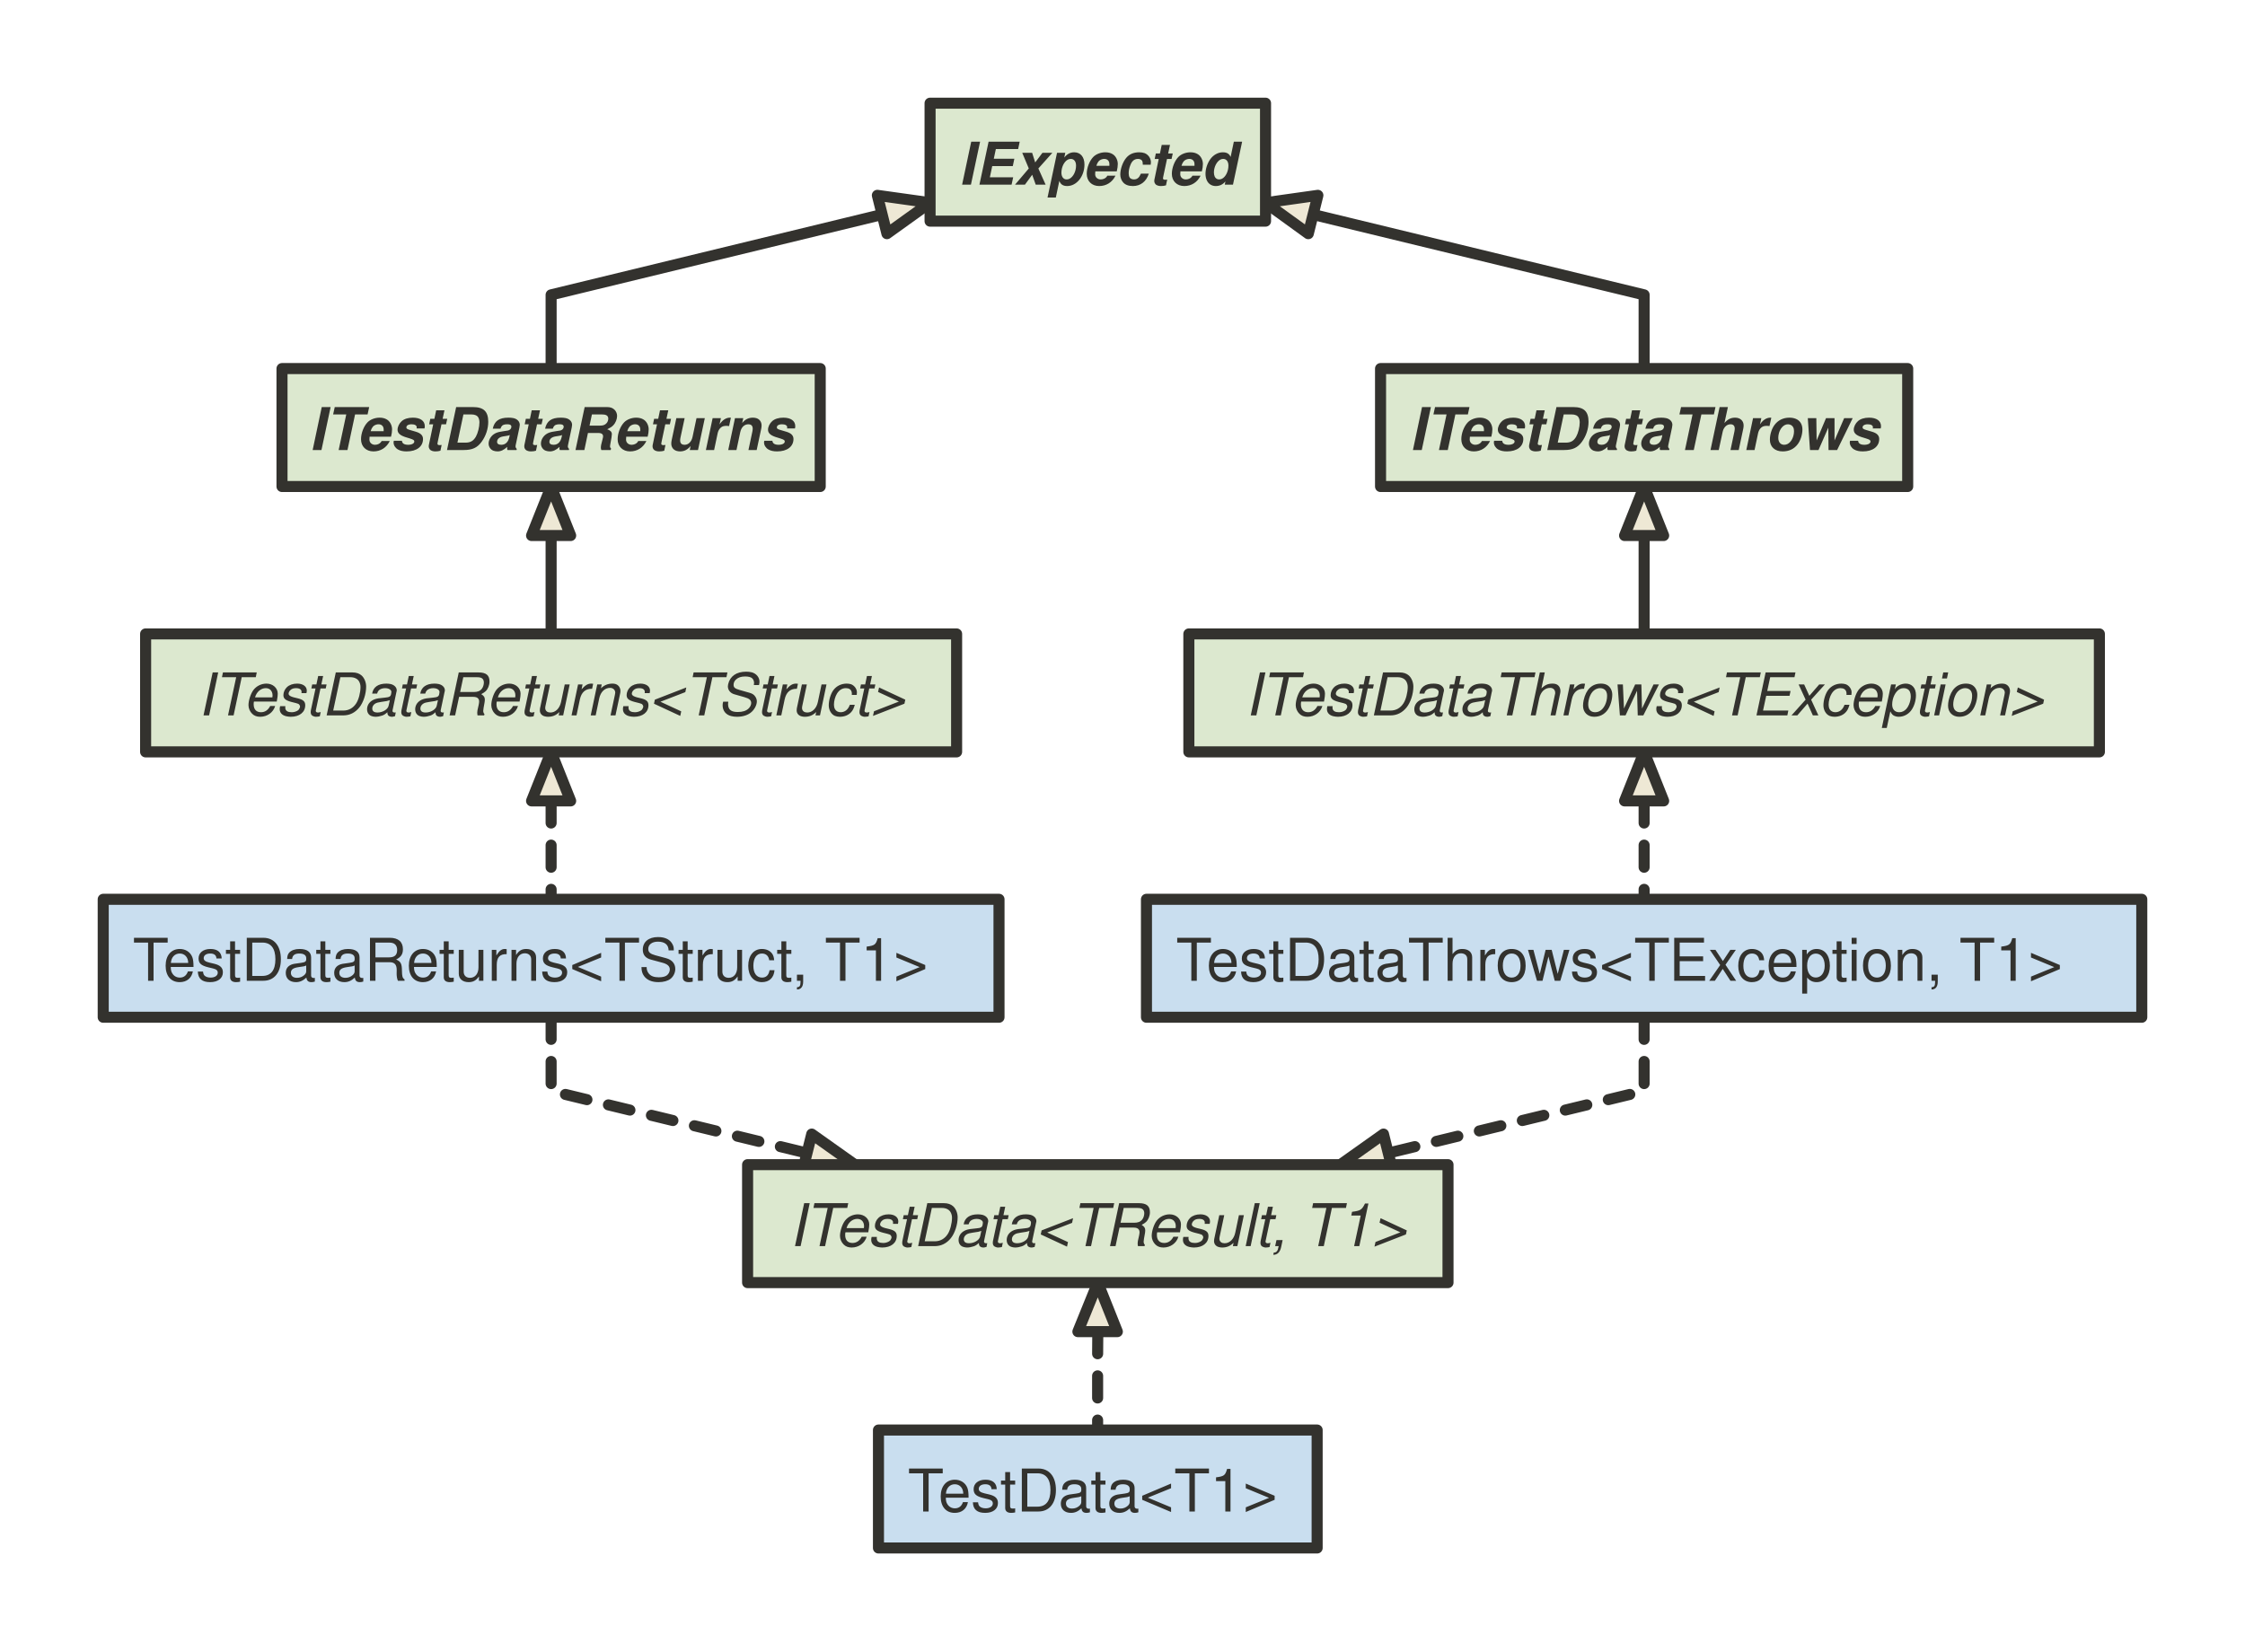
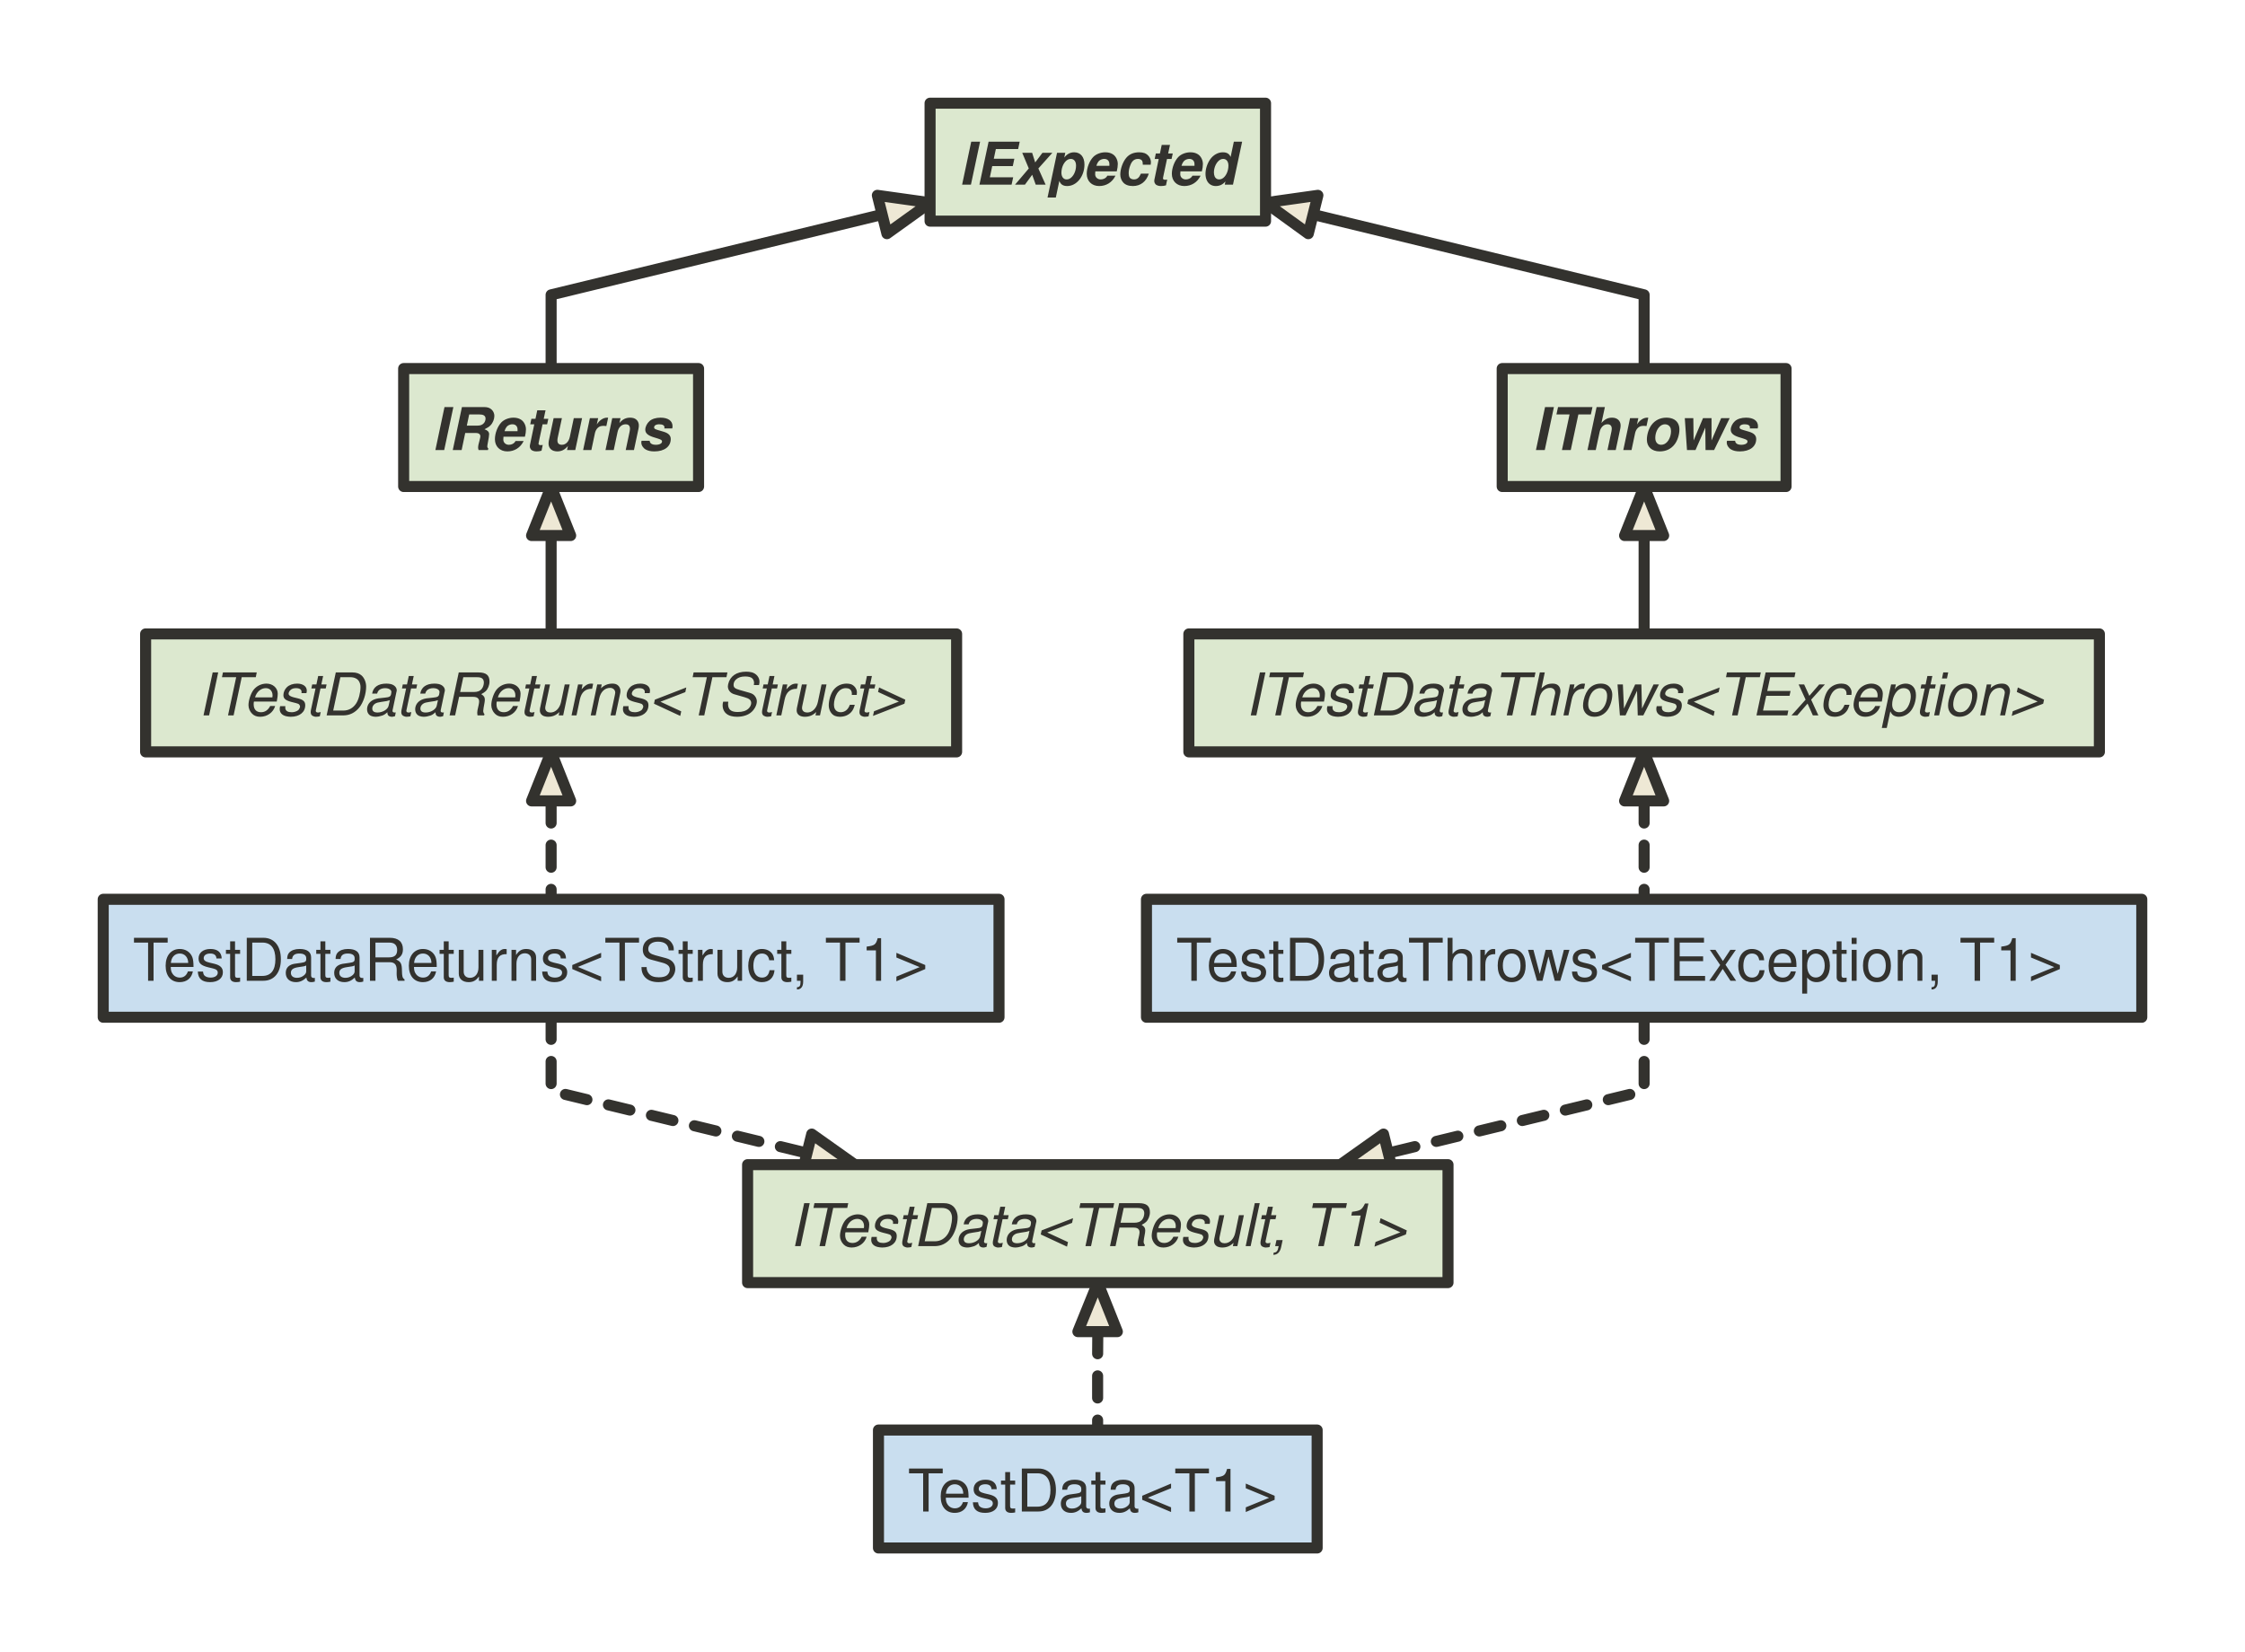
<svg xmlns="http://www.w3.org/2000/svg" version="1.1" baseProfile="full" width="609.0" height="448.0" viewBox="0 0 609 448">
  <g stroke-width="1.0" text-align="left" font="12pt Helvetica, Arial, sans-serif" font-size="12pt" font-family="Helvetica" font-weight="bold" font-style="normal">
    <g font-family="Helvetica" font-size="12pt" font-weight="bold" font-style="normal" stroke-width="3.0" stroke-linejoin="round" stroke-linecap="round" stroke="#33322E">
      <g stroke="transparent" fill="transparent">
        <rect x="0.0" y="0.0" height="448.0" width="609.0" stroke="none" />
      </g>
      <g transform="translate(8, 8)" fill="#33322E">
        <g transform="translate(20, 20)" fill="#eee8d5" font-family="Helvetica" font-size="12pt" font-weight="normal" font-style="normal">
          <path d="M211.3 30.2 L121.5 52 L121.5 72 L121.5 72.0 " fill="none" />
          <path d="M212.6 35.4 L211.3 30.2 L210.0 25.0 L224.3 27.0 Z" />
          <path d="M121.5 117.3 L121.5 124 L121.5 144 L121.5 144.0 " fill="none" />
          <path d="M126.8 117.3 L121.5 117.3 L116.2 117.3 L121.5 104.0 Z" />
          <g stroke-dasharray="6 6">
            <path d="M121.5 189.3 L121.5 196 L121.5 216 L121.5 216.0 " fill="none" />
          </g>
          <path d="M126.8 189.3 L121.5 189.3 L116.2 189.3 L121.5 176.0 Z" />
          <path d="M328.2 30.2 L418 52 L418 72 L418.0 72.0 " fill="none" />
          <path d="M329.5 25.0 L328.2 30.2 L326.9 35.4 L315.3 27.0 Z" />
          <path d="M418.0 117.3 L418 124 L418 144 L418.0 144.0 " fill="none" />
          <path d="M423.3 117.3 L418.0 117.3 L412.7 117.3 L418.0 104.0 Z" />
          <g stroke-dasharray="6 6">
            <path d="M418.0 189.3 L418 196 L418 216 L418.0 216.0 " fill="none" />
          </g>
          <path d="M423.3 189.3 L418.0 189.3 L412.7 189.3 L418.0 176.0 Z" />
          <g stroke-dasharray="6 6">
            <path d="M121.5 248.0 L121.5 268 L190.904 284.854 L190.9 284.9 " fill="none" />
          </g>
          <path d="M189.6 290.0 L190.9 284.9 L192.2 279.7 L203.9 288.0 Z" />
          <g stroke-dasharray="6 6">
            <path d="M418.0 248.0 L418 268 L348.596 284.854 L348.6 284.9 " fill="none" />
          </g>
          <path d="M347.3 279.7 L348.6 284.9 L349.9 290.0 L335.6 288.0 Z" />
          <g stroke-dasharray="6 6">
            <path d="M269.8 333.3 L269.75 340 L269.75 360 L269.8 360.0 " fill="none" />
          </g>
          <path d="M275.1 333.3 L269.8 333.3 L264.4 333.3 L269.8 320.0 Z" />
          <g data-name="IExpected">
            <g fill="#DCE8CF" stroke="#33322E" data-name="IExpected">
              <rect x="224.3" y="0.0" height="32.0" width="91.0" data-name="IExpected" />
            </g>
            <g transform="translate(224.25, 0)" font-family="Helvetica" font-size="12pt" font-weight="bold" font-style="italic" data-name="IExpected" data-compartment="0">
              <g transform="translate(8, 8)" fill="#33322E" text-align="center" data-name="IExpected" data-compartment="0">
                <text x="37.5" y="14.1" stroke="none" text-anchor="middle" data-name="IExpected" data-compartment="0">IExpected</text>
              </g>
            </g>
          </g>
-           <g data-name="ITestDataReturns">
-             <g fill="#DCE8CF" stroke="#33322E" data-name="ITestDataReturns">
-               <rect x="48.5" y="72.0" height="32.0" width="146.0" data-name="ITestDataReturns" />
+           <g data-name="IReturns">
+             <g fill="#DCE8CF" stroke="#33322E" data-name="IReturns">
+               <rect x="81.5" y="72.0" height="32.0" width="80.0" data-name="IReturns" />
            </g>
-             <g transform="translate(48.5, 72)" font-family="Helvetica" font-size="12pt" font-weight="bold" font-style="italic" data-name="ITestDataReturns" data-compartment="0">
-               <g transform="translate(8, 8)" fill="#33322E" text-align="center" data-name="ITestDataReturns" data-compartment="0">
-                 <text x="65.0" y="14.1" stroke="none" text-anchor="middle" data-name="ITestDataReturns" data-compartment="0">ITestDataReturns</text>
+             <g transform="translate(81.5, 72)" font-family="Helvetica" font-size="12pt" font-weight="bold" font-style="italic" data-name="IReturns" data-compartment="0">
+               <g transform="translate(8, 8)" fill="#33322E" text-align="center" data-name="IReturns" data-compartment="0">
+                 <text x="32.0" y="14.1" stroke="none" text-anchor="middle" data-name="IReturns" data-compartment="0">IReturns</text>
              </g>
            </g>
          </g>
          <g data-name="ITestDataReturns&lt;TStruct&gt;">
            <g fill="#DCE8CF" stroke="#33322E" data-name="ITestDataReturns&lt;TStruct&gt;">
              <rect x="11.5" y="144.0" height="32.0" width="220.0" data-name="ITestDataReturns&lt;TStruct&gt;" />
            </g>
            <g transform="translate(11.5, 144)" font-family="Helvetica" font-size="12pt" font-weight="normal" font-style="italic" data-name="ITestDataReturns&lt;TStruct&gt;" data-compartment="0">
              <g transform="translate(8, 8)" fill="#33322E" text-align="center" data-name="ITestDataReturns&lt;TStruct&gt;" data-compartment="0">
                <text x="102.0" y="14.1" stroke="none" text-anchor="middle" data-name="ITestDataReturns&lt;TStruct&gt;" data-compartment="0">ITestDataReturns&lt;TStruct&gt;</text>
              </g>
            </g>
          </g>
          <g data-name="TestDataReturns&lt;TStruct, T1&gt;">
            <g fill="#C9DEEF" stroke="#33322E" data-name="TestDataReturns&lt;TStruct, T1&gt;">
              <rect x="0.0" y="216.0" height="32.0" width="243.0" data-name="TestDataReturns&lt;TStruct, T1&gt;" />
            </g>
            <g transform="translate(0, 216)" font-family="Helvetica" font-size="12pt" font-weight="normal" font-style="normal" data-name="TestDataReturns&lt;TStruct, T1&gt;" data-compartment="0">
              <g transform="translate(8, 8)" fill="#33322E" text-align="left" data-name="TestDataReturns&lt;TStruct, T1&gt;" data-compartment="0">
                <text x="0.0" y="14.1" stroke="none" data-name="TestDataReturns&lt;TStruct, T1&gt;" data-compartment="0">TestDataReturns&lt;TStruct, T1&gt;</text>
              </g>
            </g>
          </g>
-           <g data-name="ITestDataThrows">
-             <g fill="#DCE8CF" stroke="#33322E" data-name="ITestDataThrows">
-               <rect x="346.5" y="72.0" height="32.0" width="143.0" data-name="ITestDataThrows" />
+           <g data-name="IThrows">
+             <g fill="#DCE8CF" stroke="#33322E" data-name="IThrows">
+               <rect x="379.5" y="72.0" height="32.0" width="77.0" data-name="IThrows" />
            </g>
-             <g transform="translate(346.5, 72)" font-family="Helvetica" font-size="12pt" font-weight="bold" font-style="italic" data-name="ITestDataThrows" data-compartment="0">
-               <g transform="translate(8, 8)" fill="#33322E" text-align="center" data-name="ITestDataThrows" data-compartment="0">
-                 <text x="63.5" y="14.1" stroke="none" text-anchor="middle" data-name="ITestDataThrows" data-compartment="0">ITestDataThrows</text>
+             <g transform="translate(379.5, 72)" font-family="Helvetica" font-size="12pt" font-weight="bold" font-style="italic" data-name="IThrows" data-compartment="0">
+               <g transform="translate(8, 8)" fill="#33322E" text-align="center" data-name="IThrows" data-compartment="0">
+                 <text x="30.5" y="14.1" stroke="none" text-anchor="middle" data-name="IThrows" data-compartment="0">IThrows</text>
              </g>
            </g>
          </g>
          <g data-name="ITestDataThrows&lt;TException&gt;">
            <g fill="#DCE8CF" stroke="#33322E" data-name="ITestDataThrows&lt;TException&gt;">
              <rect x="294.5" y="144.0" height="32.0" width="247.0" data-name="ITestDataThrows&lt;TException&gt;" />
            </g>
            <g transform="translate(294.5, 144)" font-family="Helvetica" font-size="12pt" font-weight="normal" font-style="italic" data-name="ITestDataThrows&lt;TException&gt;" data-compartment="0">
              <g transform="translate(8, 8)" fill="#33322E" text-align="center" data-name="ITestDataThrows&lt;TException&gt;" data-compartment="0">
                <text x="115.5" y="14.1" stroke="none" text-anchor="middle" data-name="ITestDataThrows&lt;TException&gt;" data-compartment="0">ITestDataThrows&lt;TException&gt;</text>
              </g>
            </g>
          </g>
          <g data-name="TestDataThrows&lt;TException, T1&gt;">
            <g fill="#C9DEEF" stroke="#33322E" data-name="TestDataThrows&lt;TException, T1&gt;">
              <rect x="283.0" y="216.0" height="32.0" width="270.0" data-name="TestDataThrows&lt;TException, T1&gt;" />
            </g>
            <g transform="translate(283, 216)" font-family="Helvetica" font-size="12pt" font-weight="normal" font-style="normal" data-name="TestDataThrows&lt;TException, T1&gt;" data-compartment="0">
              <g transform="translate(8, 8)" fill="#33322E" text-align="left" data-name="TestDataThrows&lt;TException, T1&gt;" data-compartment="0">
                <text x="0.0" y="14.1" stroke="none" data-name="TestDataThrows&lt;TException, T1&gt;" data-compartment="0">TestDataThrows&lt;TException, T1&gt;</text>
              </g>
            </g>
          </g>
          <g data-name="ITestData&lt;TResult, T1&gt;">
            <g fill="#DCE8CF" stroke="#33322E" data-name="ITestData&lt;TResult, T1&gt;">
              <rect x="174.8" y="288.0" height="32.0" width="190.0" data-name="ITestData&lt;TResult, T1&gt;" />
            </g>
            <g transform="translate(174.75, 288)" font-family="Helvetica" font-size="12pt" font-weight="normal" font-style="italic" data-name="ITestData&lt;TResult, T1&gt;" data-compartment="0">
              <g transform="translate(8, 8)" fill="#33322E" text-align="center" data-name="ITestData&lt;TResult, T1&gt;" data-compartment="0">
                <text x="87.0" y="14.1" stroke="none" text-anchor="middle" data-name="ITestData&lt;TResult, T1&gt;" data-compartment="0">ITestData&lt;TResult, T1&gt;</text>
              </g>
            </g>
          </g>
          <g data-name="TestData&lt;T1&gt;">
            <g fill="#C9DEEF" stroke="#33322E" data-name="TestData&lt;T1&gt;">
              <rect x="210.3" y="360.0" height="32.0" width="119.0" data-name="TestData&lt;T1&gt;" />
            </g>
            <g transform="translate(210.25, 360)" font-family="Helvetica" font-size="12pt" font-weight="normal" font-style="normal" data-name="TestData&lt;T1&gt;" data-compartment="0">
              <g transform="translate(8, 8)" fill="#33322E" text-align="left" data-name="TestData&lt;T1&gt;" data-compartment="0">
                <text x="0.0" y="14.1" stroke="none" data-name="TestData&lt;T1&gt;" data-compartment="0">TestData&lt;T1&gt;</text>
              </g>
            </g>
          </g>
        </g>
      </g>
    </g>
  </g>
</svg>
